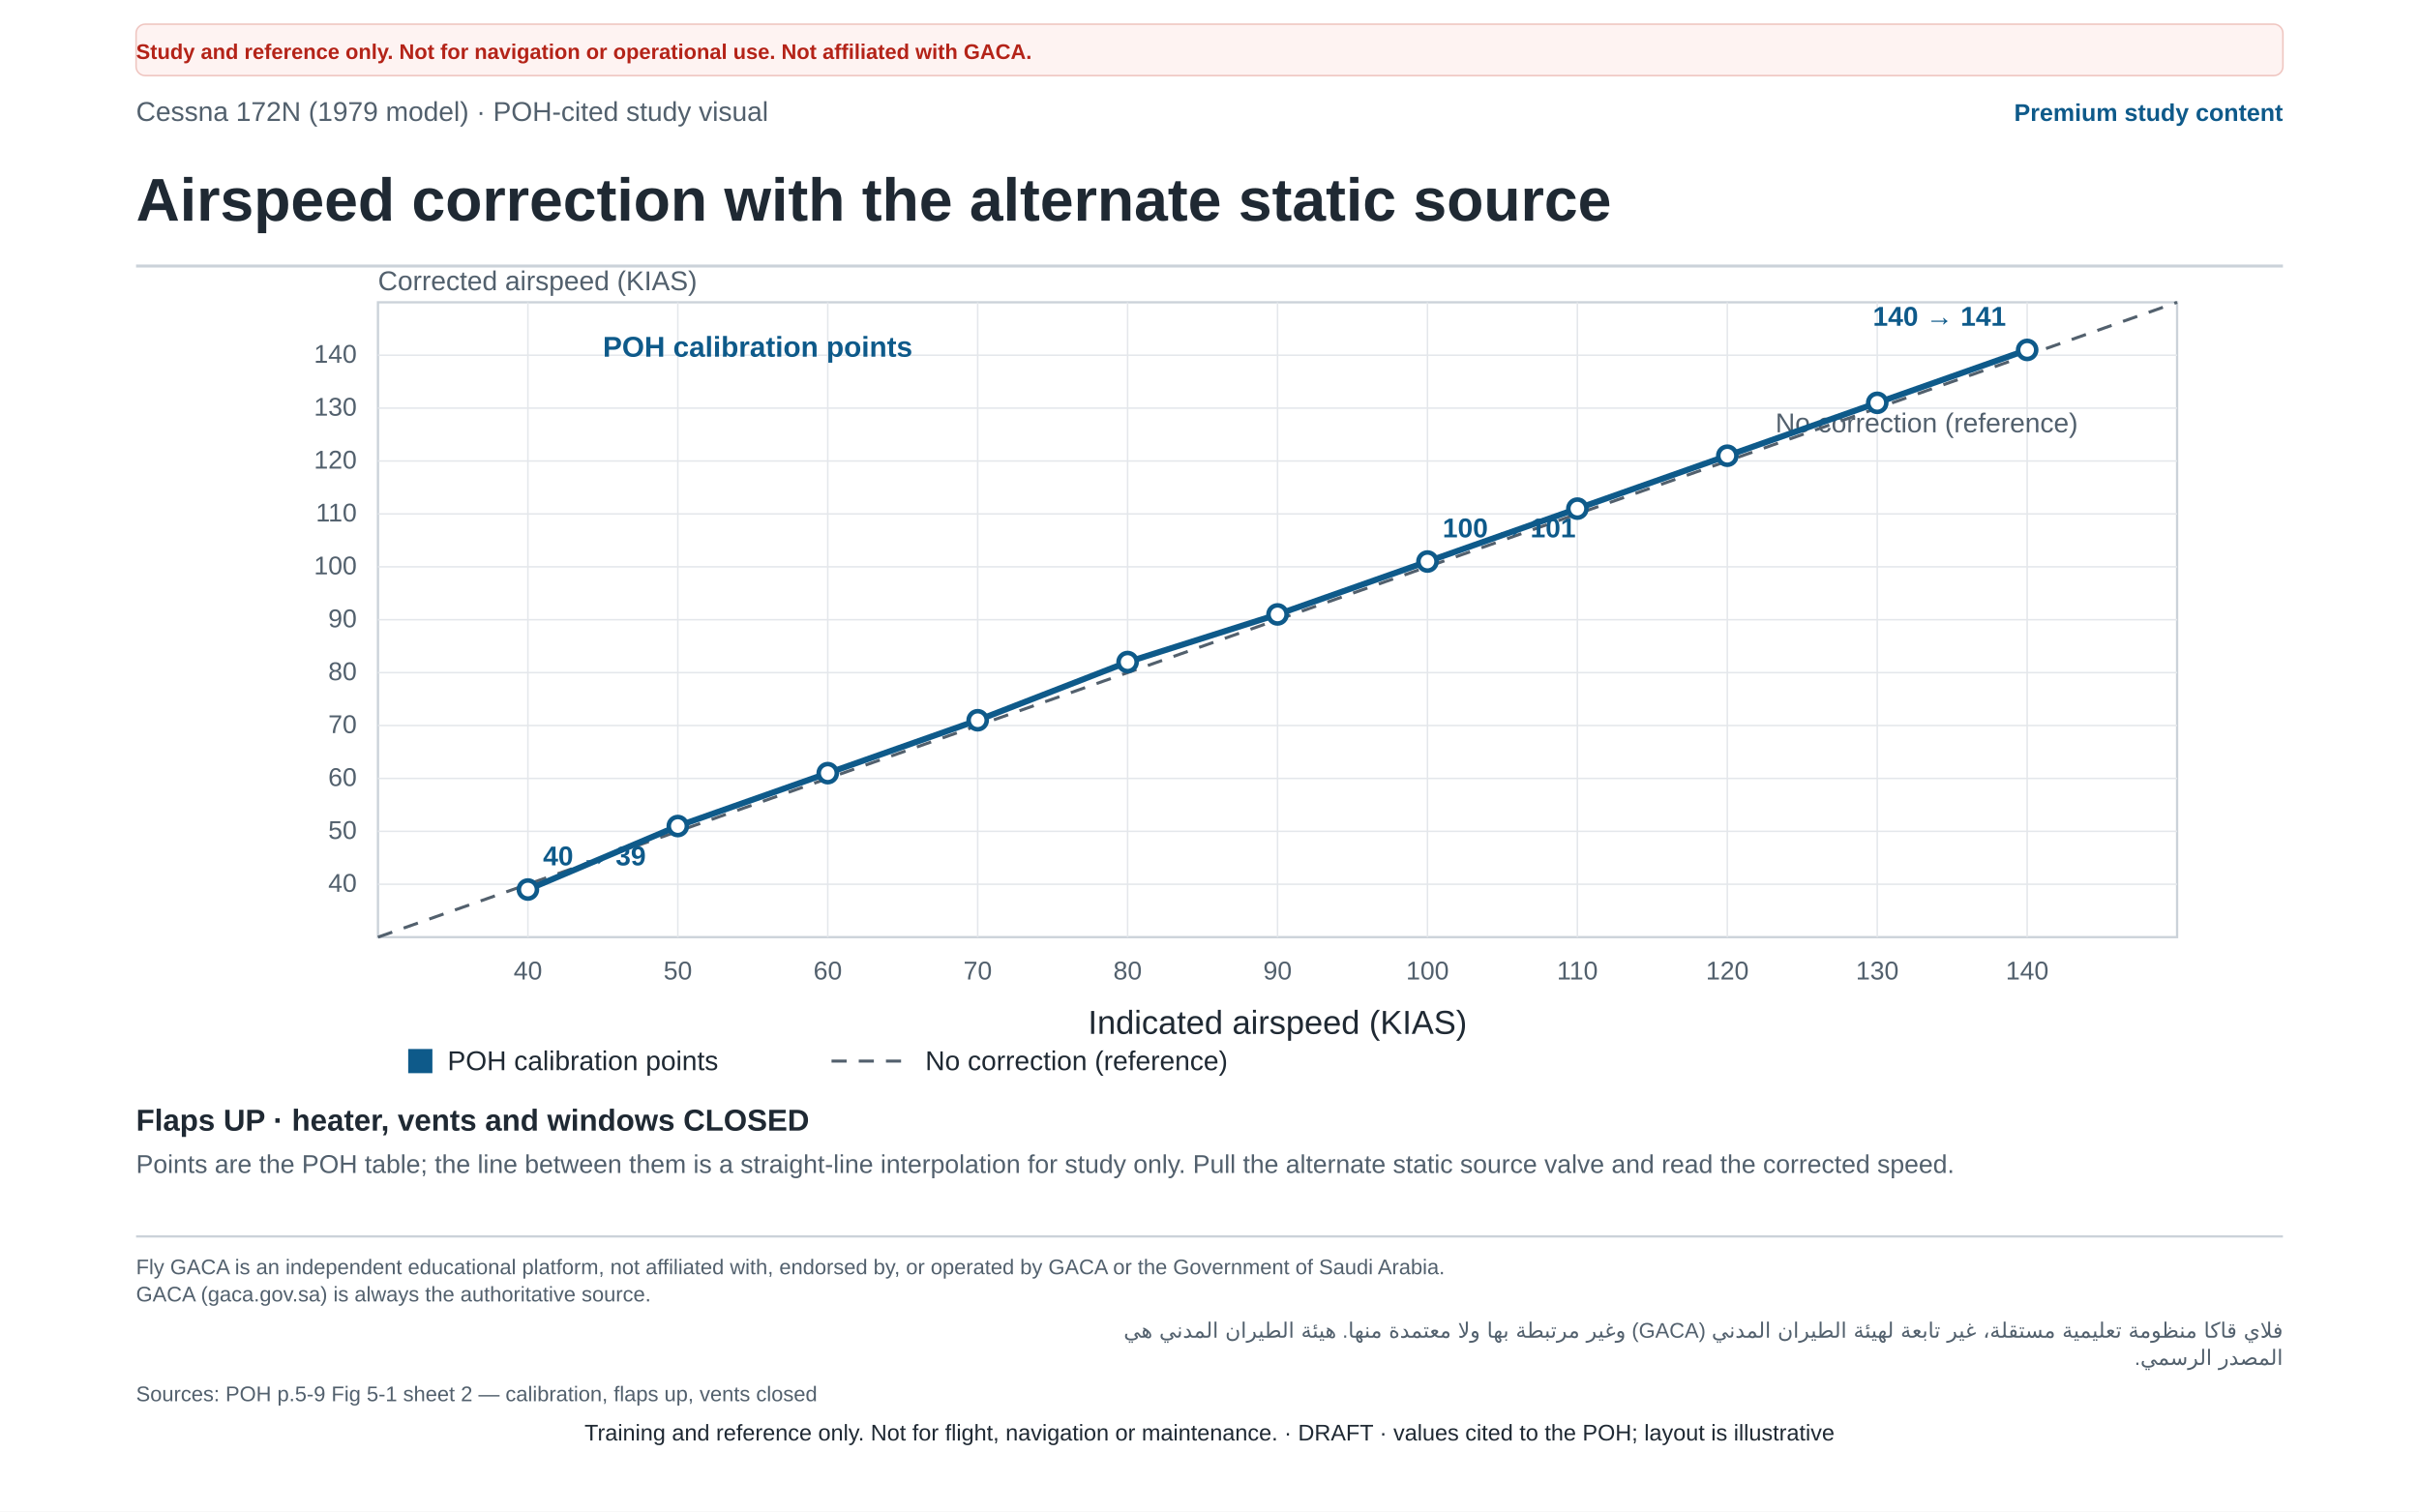
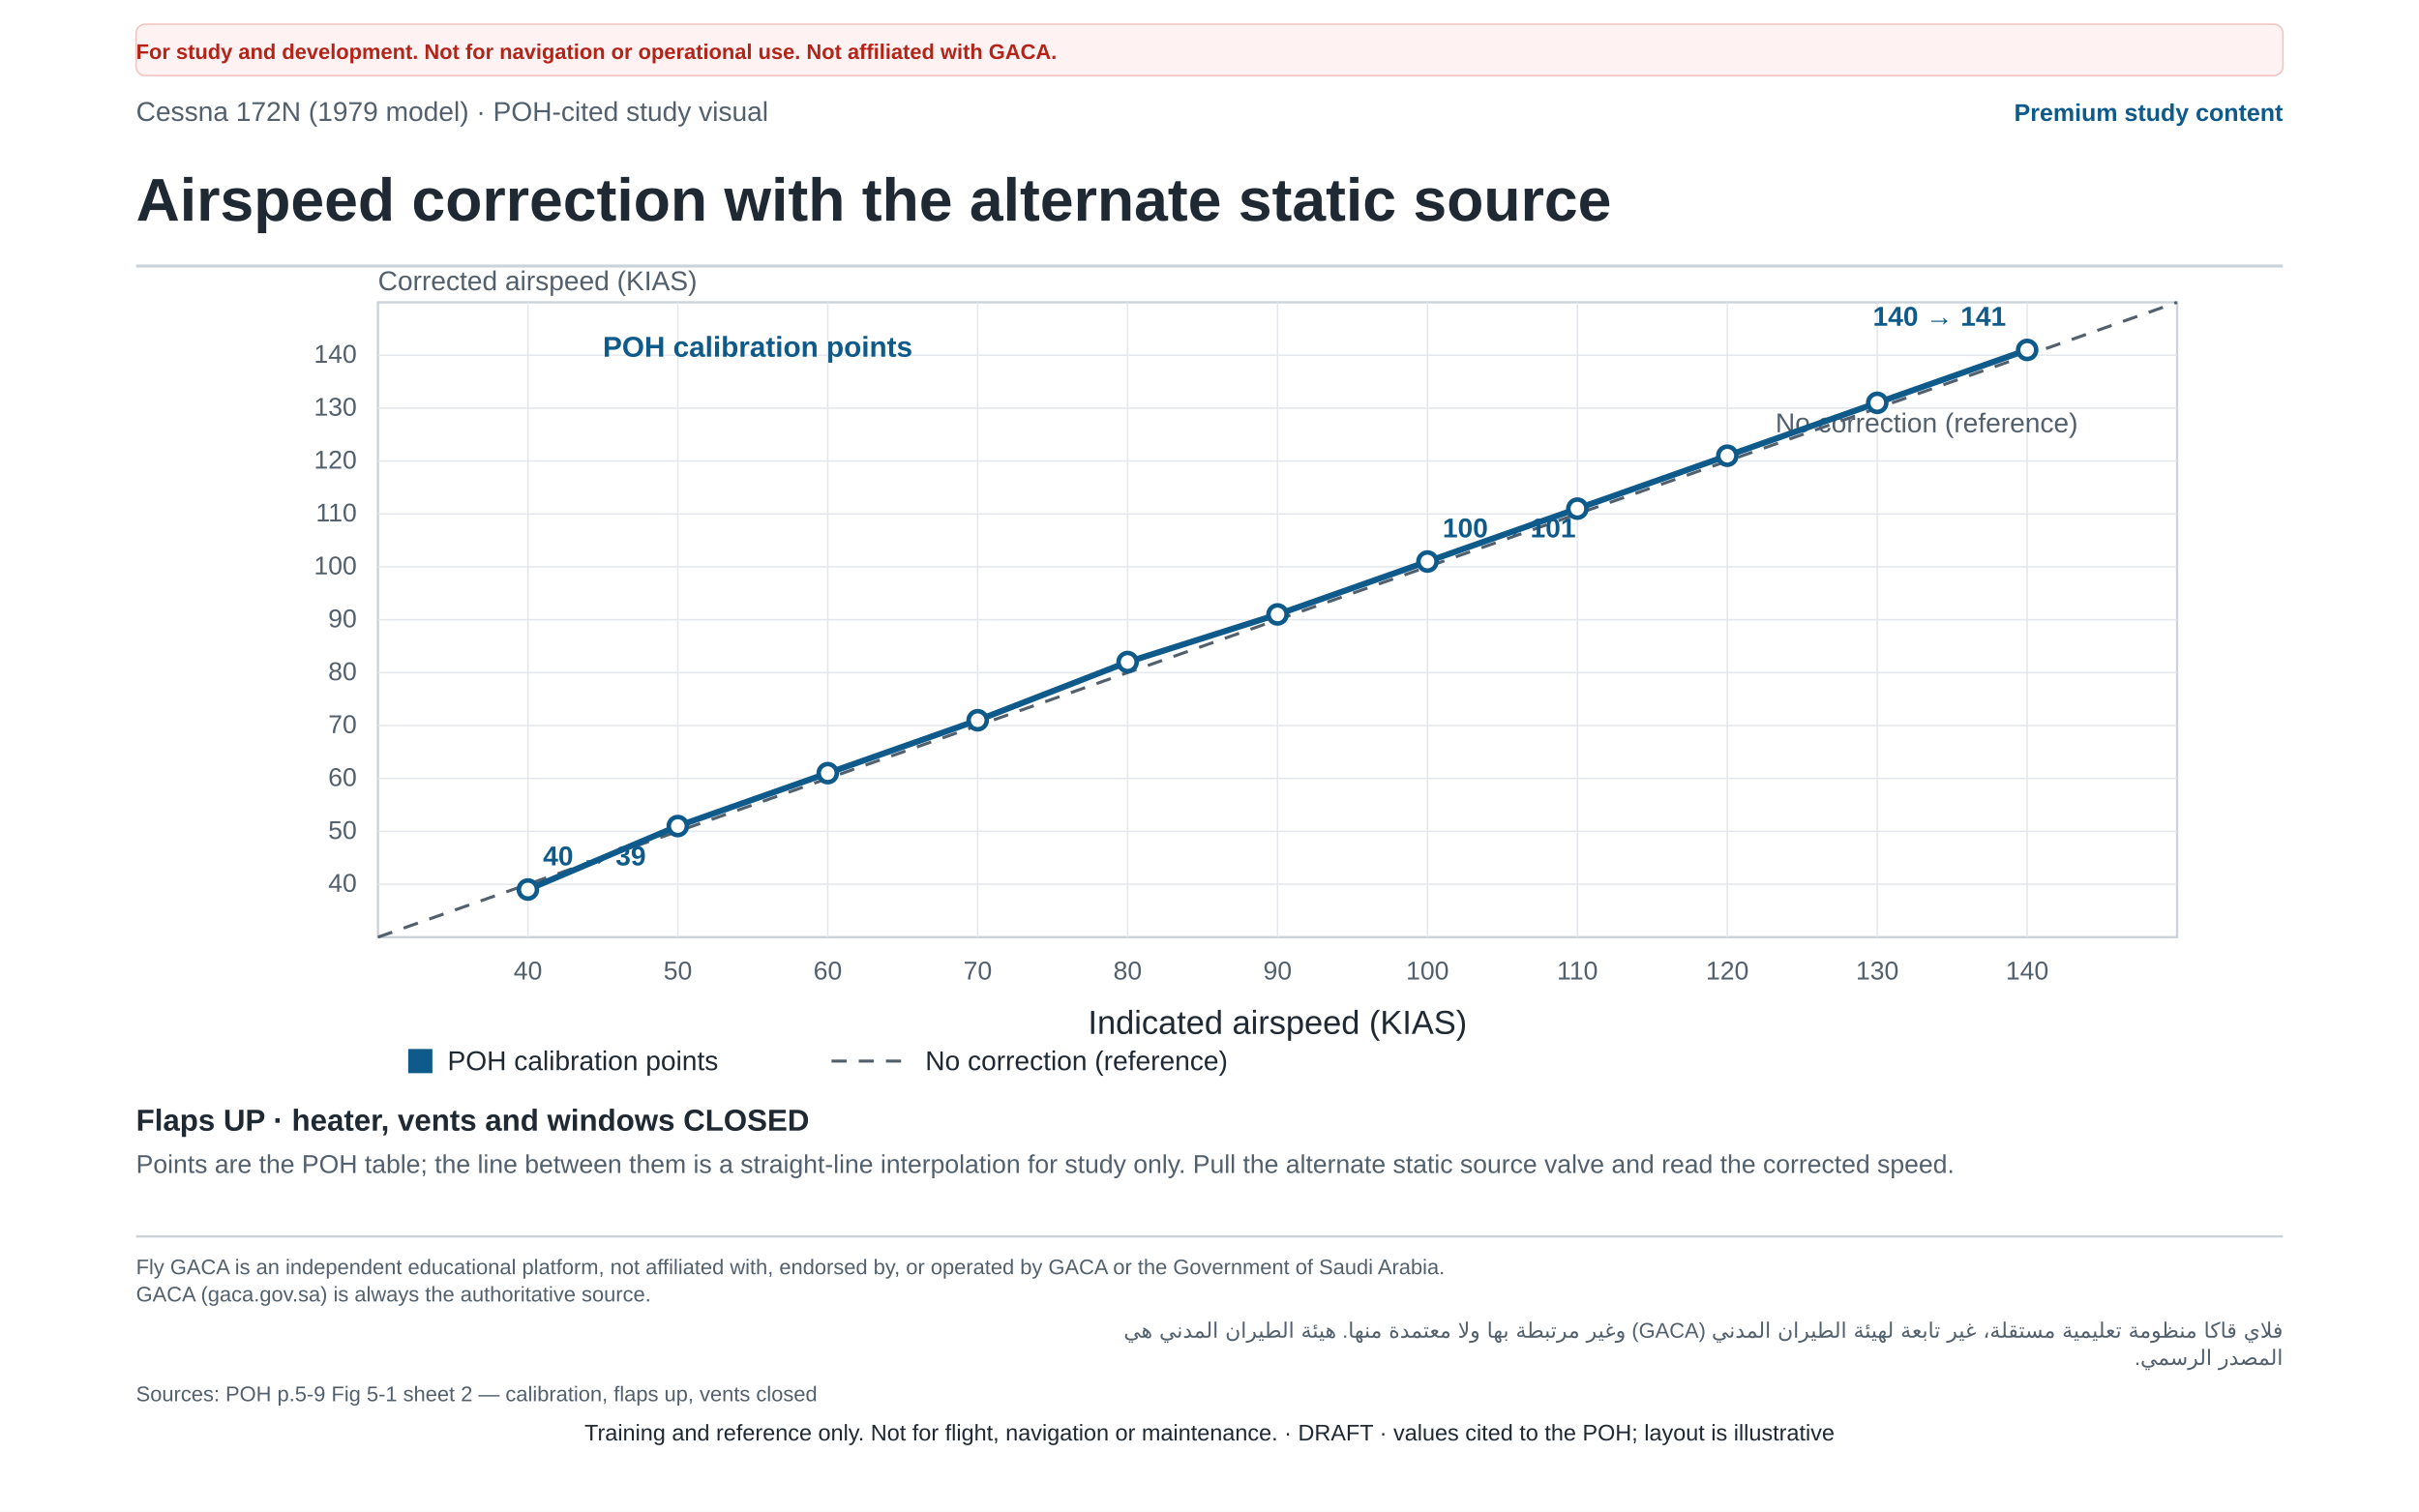
<svg xmlns="http://www.w3.org/2000/svg" viewBox="0 0 1600 1000" width="1600" height="1000" direction="ltr" lang="en" role="img" aria-labelledby="t">
  <rect x="0" y="0" width="1600" height="1000" fill="#FFFFFF" />
  <rect x="90" y="16" width="1420" height="34" fill="#FEF3F2" stroke="#EFC5C0" stroke-width="1" rx="6" />
-   <text x="90" y="39" text-anchor="start" font-family="IBM Plex Sans, IBM Plex Sans Arabic, Helvetica Neue, Arial, sans-serif" font-size="14" font-weight="600" fill="#B42318" direction="ltr">Study and reference only. Not for navigation or operational use. Not affiliated with GACA.</text>
+   <text x="90" y="39" text-anchor="start" font-family="IBM Plex Sans, IBM Plex Sans Arabic, Helvetica Neue, Arial, sans-serif" font-size="14" font-weight="600" fill="#B42318" direction="ltr">For study and development. Not for navigation or operational use. Not affiliated with GACA.</text>
  <text x="90" y="80" text-anchor="start" font-family="IBM Plex Sans, IBM Plex Sans Arabic, Helvetica Neue, Arial, sans-serif" font-size="18" fill="#52606D">Cessna 172N (1979 model) · POH-cited study visual</text>
  <text x="1510" y="80" text-anchor="end" font-family="IBM Plex Sans, IBM Plex Sans Arabic, Helvetica Neue, Arial, sans-serif" font-size="16" font-weight="600" fill="#0E5A8A">Premium study content</text>
  <text x="90" y="146" text-anchor="start" font-family="IBM Plex Sans, IBM Plex Sans Arabic, Helvetica Neue, Arial, sans-serif" font-size="40" font-weight="600" fill="#1F2933">Airspeed correction with the alternate static source</text>
  <line x1="90" y1="176" x2="1510" y2="176" stroke="#CBD2D9" stroke-width="2" />
  <g>
    <rect x="250" y="200" width="1190" height="420" fill="#FFFFFF" stroke="#CBD2D9" stroke-width="1.5" />
    <line x1="349.17" y1="200" x2="349.17" y2="620" stroke="#E4E7EB" stroke-width="1" />
    <line x1="250" y1="585" x2="1440" y2="585" stroke="#E4E7EB" stroke-width="1" />
    <text x="349.17" y="648" text-anchor="middle" font-family="IBM Plex Sans, IBM Plex Sans Arabic, Helvetica Neue, Arial, sans-serif" font-size="17" fill="#52606D">40</text>
    <text x="236" y="590" text-anchor="end" font-family="IBM Plex Sans, IBM Plex Sans Arabic, Helvetica Neue, Arial, sans-serif" font-size="17" fill="#52606D">40</text>
    <line x1="448.33" y1="200" x2="448.33" y2="620" stroke="#E4E7EB" stroke-width="1" />
    <line x1="250" y1="550" x2="1440" y2="550" stroke="#E4E7EB" stroke-width="1" />
    <text x="448.33" y="648" text-anchor="middle" font-family="IBM Plex Sans, IBM Plex Sans Arabic, Helvetica Neue, Arial, sans-serif" font-size="17" fill="#52606D">50</text>
    <text x="236" y="555" text-anchor="end" font-family="IBM Plex Sans, IBM Plex Sans Arabic, Helvetica Neue, Arial, sans-serif" font-size="17" fill="#52606D">50</text>
    <line x1="547.5" y1="200" x2="547.5" y2="620" stroke="#E4E7EB" stroke-width="1" />
    <line x1="250" y1="515" x2="1440" y2="515" stroke="#E4E7EB" stroke-width="1" />
    <text x="547.5" y="648" text-anchor="middle" font-family="IBM Plex Sans, IBM Plex Sans Arabic, Helvetica Neue, Arial, sans-serif" font-size="17" fill="#52606D">60</text>
    <text x="236" y="520" text-anchor="end" font-family="IBM Plex Sans, IBM Plex Sans Arabic, Helvetica Neue, Arial, sans-serif" font-size="17" fill="#52606D">60</text>
    <line x1="646.67" y1="200" x2="646.67" y2="620" stroke="#E4E7EB" stroke-width="1" />
    <line x1="250" y1="480" x2="1440" y2="480" stroke="#E4E7EB" stroke-width="1" />
    <text x="646.67" y="648" text-anchor="middle" font-family="IBM Plex Sans, IBM Plex Sans Arabic, Helvetica Neue, Arial, sans-serif" font-size="17" fill="#52606D">70</text>
    <text x="236" y="485" text-anchor="end" font-family="IBM Plex Sans, IBM Plex Sans Arabic, Helvetica Neue, Arial, sans-serif" font-size="17" fill="#52606D">70</text>
    <line x1="745.83" y1="200" x2="745.83" y2="620" stroke="#E4E7EB" stroke-width="1" />
    <line x1="250" y1="445" x2="1440" y2="445" stroke="#E4E7EB" stroke-width="1" />
    <text x="745.83" y="648" text-anchor="middle" font-family="IBM Plex Sans, IBM Plex Sans Arabic, Helvetica Neue, Arial, sans-serif" font-size="17" fill="#52606D">80</text>
    <text x="236" y="450" text-anchor="end" font-family="IBM Plex Sans, IBM Plex Sans Arabic, Helvetica Neue, Arial, sans-serif" font-size="17" fill="#52606D">80</text>
    <line x1="845" y1="200" x2="845" y2="620" stroke="#E4E7EB" stroke-width="1" />
    <line x1="250" y1="410" x2="1440" y2="410" stroke="#E4E7EB" stroke-width="1" />
    <text x="845" y="648" text-anchor="middle" font-family="IBM Plex Sans, IBM Plex Sans Arabic, Helvetica Neue, Arial, sans-serif" font-size="17" fill="#52606D">90</text>
    <text x="236" y="415" text-anchor="end" font-family="IBM Plex Sans, IBM Plex Sans Arabic, Helvetica Neue, Arial, sans-serif" font-size="17" fill="#52606D">90</text>
    <line x1="944.17" y1="200" x2="944.17" y2="620" stroke="#E4E7EB" stroke-width="1" />
    <line x1="250" y1="375" x2="1440" y2="375" stroke="#E4E7EB" stroke-width="1" />
    <text x="944.17" y="648" text-anchor="middle" font-family="IBM Plex Sans, IBM Plex Sans Arabic, Helvetica Neue, Arial, sans-serif" font-size="17" fill="#52606D">100</text>
    <text x="236" y="380" text-anchor="end" font-family="IBM Plex Sans, IBM Plex Sans Arabic, Helvetica Neue, Arial, sans-serif" font-size="17" fill="#52606D">100</text>
    <line x1="1043.33" y1="200" x2="1043.33" y2="620" stroke="#E4E7EB" stroke-width="1" />
    <line x1="250" y1="340" x2="1440" y2="340" stroke="#E4E7EB" stroke-width="1" />
    <text x="1043.33" y="648" text-anchor="middle" font-family="IBM Plex Sans, IBM Plex Sans Arabic, Helvetica Neue, Arial, sans-serif" font-size="17" fill="#52606D">110</text>
    <text x="236" y="345" text-anchor="end" font-family="IBM Plex Sans, IBM Plex Sans Arabic, Helvetica Neue, Arial, sans-serif" font-size="17" fill="#52606D">110</text>
    <line x1="1142.5" y1="200" x2="1142.5" y2="620" stroke="#E4E7EB" stroke-width="1" />
    <line x1="250" y1="305" x2="1440" y2="305" stroke="#E4E7EB" stroke-width="1" />
    <text x="1142.5" y="648" text-anchor="middle" font-family="IBM Plex Sans, IBM Plex Sans Arabic, Helvetica Neue, Arial, sans-serif" font-size="17" fill="#52606D">120</text>
    <text x="236" y="310" text-anchor="end" font-family="IBM Plex Sans, IBM Plex Sans Arabic, Helvetica Neue, Arial, sans-serif" font-size="17" fill="#52606D">120</text>
    <line x1="1241.67" y1="200" x2="1241.67" y2="620" stroke="#E4E7EB" stroke-width="1" />
    <line x1="250" y1="270" x2="1440" y2="270" stroke="#E4E7EB" stroke-width="1" />
    <text x="1241.67" y="648" text-anchor="middle" font-family="IBM Plex Sans, IBM Plex Sans Arabic, Helvetica Neue, Arial, sans-serif" font-size="17" fill="#52606D">130</text>
    <text x="236" y="275" text-anchor="end" font-family="IBM Plex Sans, IBM Plex Sans Arabic, Helvetica Neue, Arial, sans-serif" font-size="17" fill="#52606D">130</text>
    <line x1="1340.83" y1="200" x2="1340.83" y2="620" stroke="#E4E7EB" stroke-width="1" />
    <line x1="250" y1="235" x2="1440" y2="235" stroke="#E4E7EB" stroke-width="1" />
    <text x="1340.83" y="648" text-anchor="middle" font-family="IBM Plex Sans, IBM Plex Sans Arabic, Helvetica Neue, Arial, sans-serif" font-size="17" fill="#52606D">140</text>
    <text x="236" y="240" text-anchor="end" font-family="IBM Plex Sans, IBM Plex Sans Arabic, Helvetica Neue, Arial, sans-serif" font-size="17" fill="#52606D">140</text>
    <text x="845" y="684" text-anchor="middle" font-family="IBM Plex Sans, IBM Plex Sans Arabic, Helvetica Neue, Arial, sans-serif" font-size="22" fill="#1F2933" direction="ltr">Indicated airspeed (KIAS)</text>
    <text x="250" y="192" text-anchor="start" font-family="IBM Plex Sans, IBM Plex Sans Arabic, Helvetica Neue, Arial, sans-serif" font-size="18" fill="#52606D" direction="ltr">Corrected airspeed (KIAS)</text>
    <line x1="250" y1="620" x2="1440" y2="200" stroke="#52606D" stroke-width="2" stroke-dasharray="10 8" />
    <text x="1174.33" y="286" text-anchor="start" font-family="IBM Plex Sans, IBM Plex Sans Arabic, Helvetica Neue, Arial, sans-serif" font-size="18" fill="#52606D" direction="ltr">No correction (reference)</text>
    <path d="M349.17 588.5 L448.33 546.5 L547.5 511.5 L646.67 476.5 L745.83 438 L845 406.5 L944.17 371.5 L1043.33 336.5 L1142.5 301.5 L1241.67 266.5 L1340.83 231.5" fill="none" stroke="#0E5A8A" stroke-width="4" stroke-linejoin="round" />
    <circle cx="349.17" cy="588.5" r="6" fill="#FFFFFF" stroke="#0E5A8A" stroke-width="3" />
    <circle cx="448.33" cy="546.5" r="6" fill="#FFFFFF" stroke="#0E5A8A" stroke-width="3" />
    <circle cx="547.5" cy="511.5" r="6" fill="#FFFFFF" stroke="#0E5A8A" stroke-width="3" />
    <circle cx="646.67" cy="476.5" r="6" fill="#FFFFFF" stroke="#0E5A8A" stroke-width="3" />
    <circle cx="745.83" cy="438" r="6" fill="#FFFFFF" stroke="#0E5A8A" stroke-width="3" />
    <circle cx="845" cy="406.5" r="6" fill="#FFFFFF" stroke="#0E5A8A" stroke-width="3" />
    <circle cx="944.17" cy="371.5" r="6" fill="#FFFFFF" stroke="#0E5A8A" stroke-width="3" />
    <circle cx="1043.33" cy="336.5" r="6" fill="#FFFFFF" stroke="#0E5A8A" stroke-width="3" />
    <circle cx="1142.5" cy="301.5" r="6" fill="#FFFFFF" stroke="#0E5A8A" stroke-width="3" />
    <circle cx="1241.67" cy="266.5" r="6" fill="#FFFFFF" stroke="#0E5A8A" stroke-width="3" />
    <circle cx="1340.83" cy="231.5" r="6" fill="#FFFFFF" stroke="#0E5A8A" stroke-width="3" />
    <text x="359.17" y="572.5" text-anchor="start" font-family="IBM Plex Sans, IBM Plex Sans Arabic, Helvetica Neue, Arial, sans-serif" font-size="18" font-weight="600" fill="#0E5A8A" direction="ltr">40 → 39</text>
    <text x="954.17" y="355.5" text-anchor="start" font-family="IBM Plex Sans, IBM Plex Sans Arabic, Helvetica Neue, Arial, sans-serif" font-size="18" font-weight="600" fill="#0E5A8A" direction="ltr">100 → 101</text>
    <text x="1326.83" y="215.5" text-anchor="end" font-family="IBM Plex Sans, IBM Plex Sans Arabic, Helvetica Neue, Arial, sans-serif" font-size="18" font-weight="600" fill="#0E5A8A" direction="ltr">140 → 141</text>
    <text x="398.75" y="236" text-anchor="start" font-family="IBM Plex Sans, IBM Plex Sans Arabic, Helvetica Neue, Arial, sans-serif" font-size="19" font-weight="600" fill="#0E5A8A" direction="ltr">POH calibration points</text>
    <rect x="270" y="694" width="16" height="16" fill="#0E5A8A" />
    <text x="296" y="708" text-anchor="start" font-family="IBM Plex Sans, IBM Plex Sans Arabic, Helvetica Neue, Arial, sans-serif" font-size="18" fill="#1F2933" direction="ltr">POH calibration points</text>
    <line x1="550" y1="702" x2="600" y2="702" stroke="#52606D" stroke-width="2" stroke-dasharray="10 8" />
    <text x="612" y="708" text-anchor="start" font-family="IBM Plex Sans, IBM Plex Sans Arabic, Helvetica Neue, Arial, sans-serif" font-size="18" fill="#1F2933" direction="ltr">No correction (reference)</text>
    <text x="90" y="748" text-anchor="start" font-family="IBM Plex Sans, IBM Plex Sans Arabic, Helvetica Neue, Arial, sans-serif" font-size="20" font-weight="600" fill="#1F2933">Flaps UP · heater, vents and windows CLOSED</text>
    <text x="90" y="776" text-anchor="start" font-family="IBM Plex Sans, IBM Plex Sans Arabic, Helvetica Neue, Arial, sans-serif" font-size="17" fill="#52606D">Points are the POH table; the line between them is a straight-line interpolation for study only. Pull the alternate static source valve and read the corrected speed.</text>
  </g>
  <line x1="90" y1="818" x2="1510" y2="818" stroke="#CBD2D9" stroke-width="1.5" />
  <text x="90" y="843" text-anchor="start" font-family="IBM Plex Sans, IBM Plex Sans Arabic, Helvetica Neue, Arial, sans-serif" font-size="14" fill="#52606D" direction="ltr">Fly GACA is an independent educational platform, not affiliated with, endorsed by, or operated by GACA or the Government of Saudi Arabia.</text>
  <text x="90" y="861" text-anchor="start" font-family="IBM Plex Sans, IBM Plex Sans Arabic, Helvetica Neue, Arial, sans-serif" font-size="14" fill="#52606D" direction="ltr">GACA (gaca.gov.sa) is always the authoritative source.</text>
  <text x="1510" y="885" text-anchor="start" font-family="IBM Plex Sans, IBM Plex Sans Arabic, Helvetica Neue, Arial, sans-serif" font-size="14" fill="#52606D" direction="rtl">فلاي قاكا منظومة تعليمية مستقلة، غير تابعة لهيئة الطيران المدني (GACA) وغير مرتبطة بها ولا معتمدة منها. هيئة الطيران المدني هي</text>
  <text x="1510" y="903" text-anchor="start" font-family="IBM Plex Sans, IBM Plex Sans Arabic, Helvetica Neue, Arial, sans-serif" font-size="14" fill="#52606D" direction="rtl">المصدر الرسمي.</text>
  <text x="90" y="927" text-anchor="start" font-family="IBM Plex Sans, IBM Plex Sans Arabic, Helvetica Neue, Arial, sans-serif" font-size="14" fill="#52606D" direction="ltr">Sources: POH p.5-9 Fig 5-1 sheet 2 — calibration, flaps up, vents closed</text>
  <text x="800" y="953" text-anchor="middle" font-family="IBM Plex Sans, IBM Plex Sans Arabic, Helvetica Neue, Arial, sans-serif" font-size="15" fill="#1F2933">Training and reference only. Not for flight, navigation or maintenance. · DRAFT · values cited to the POH; layout is illustrative</text>
</svg>
